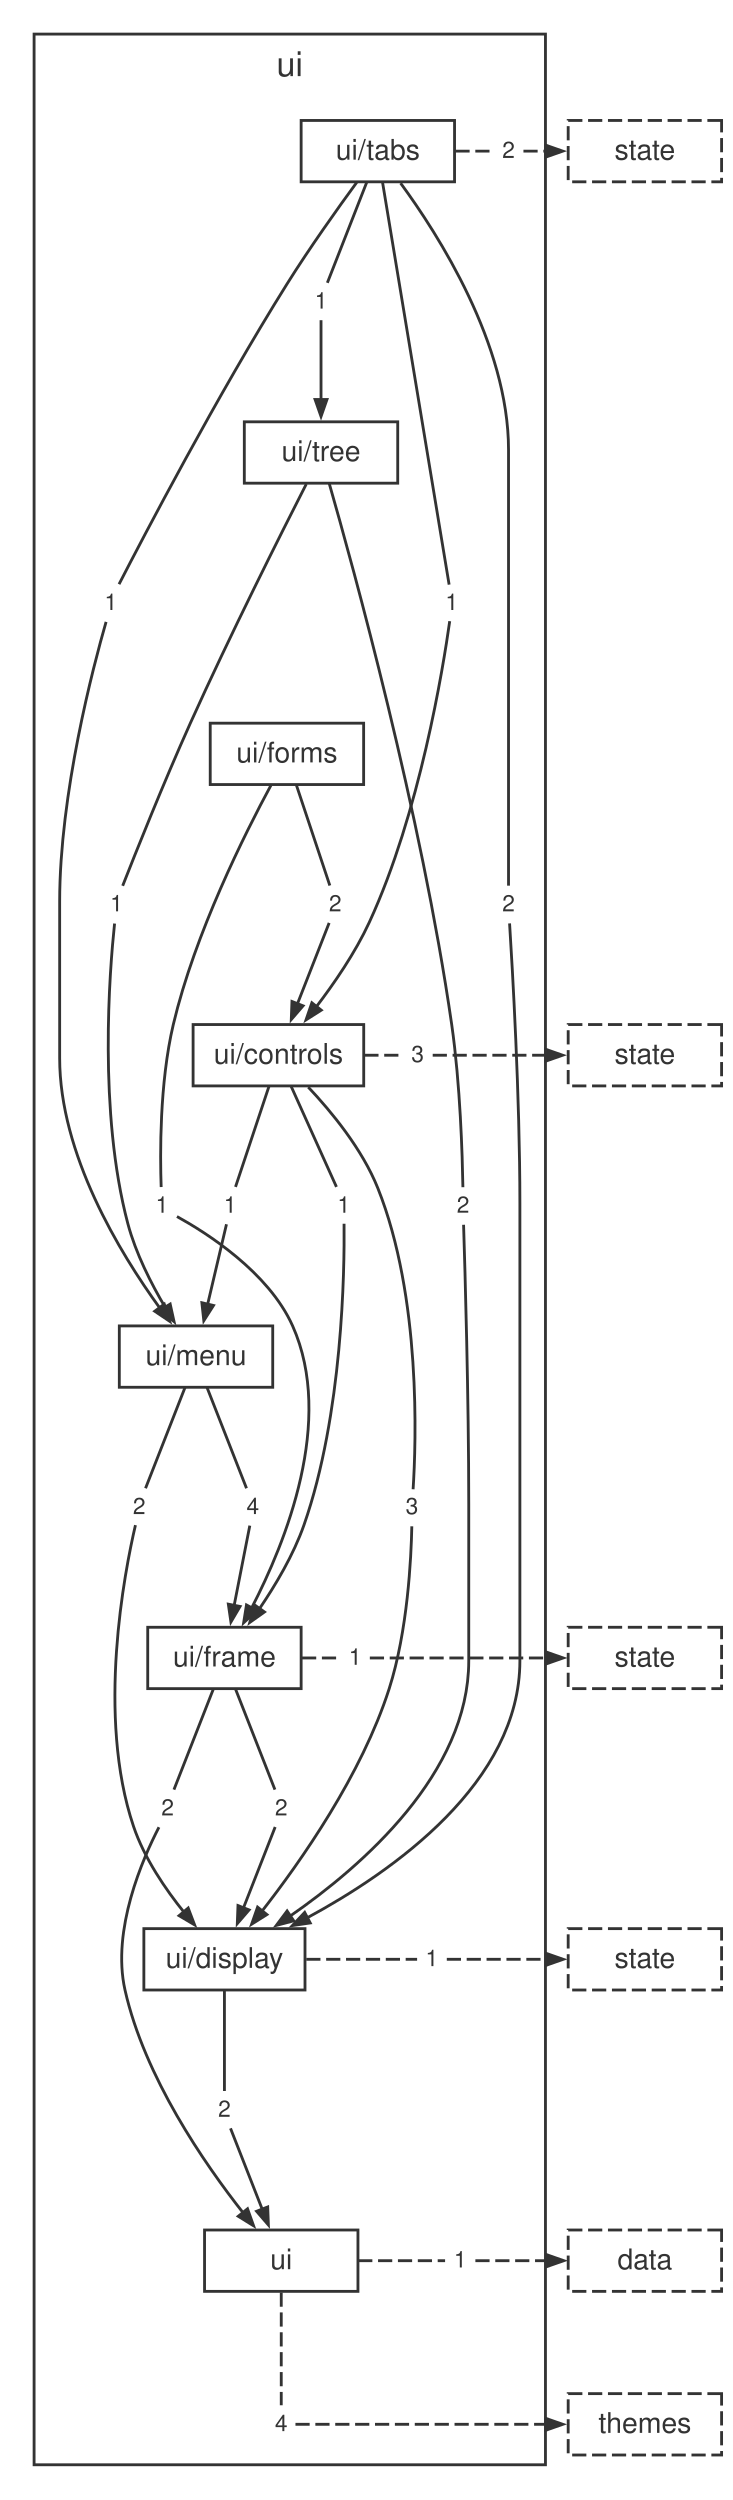
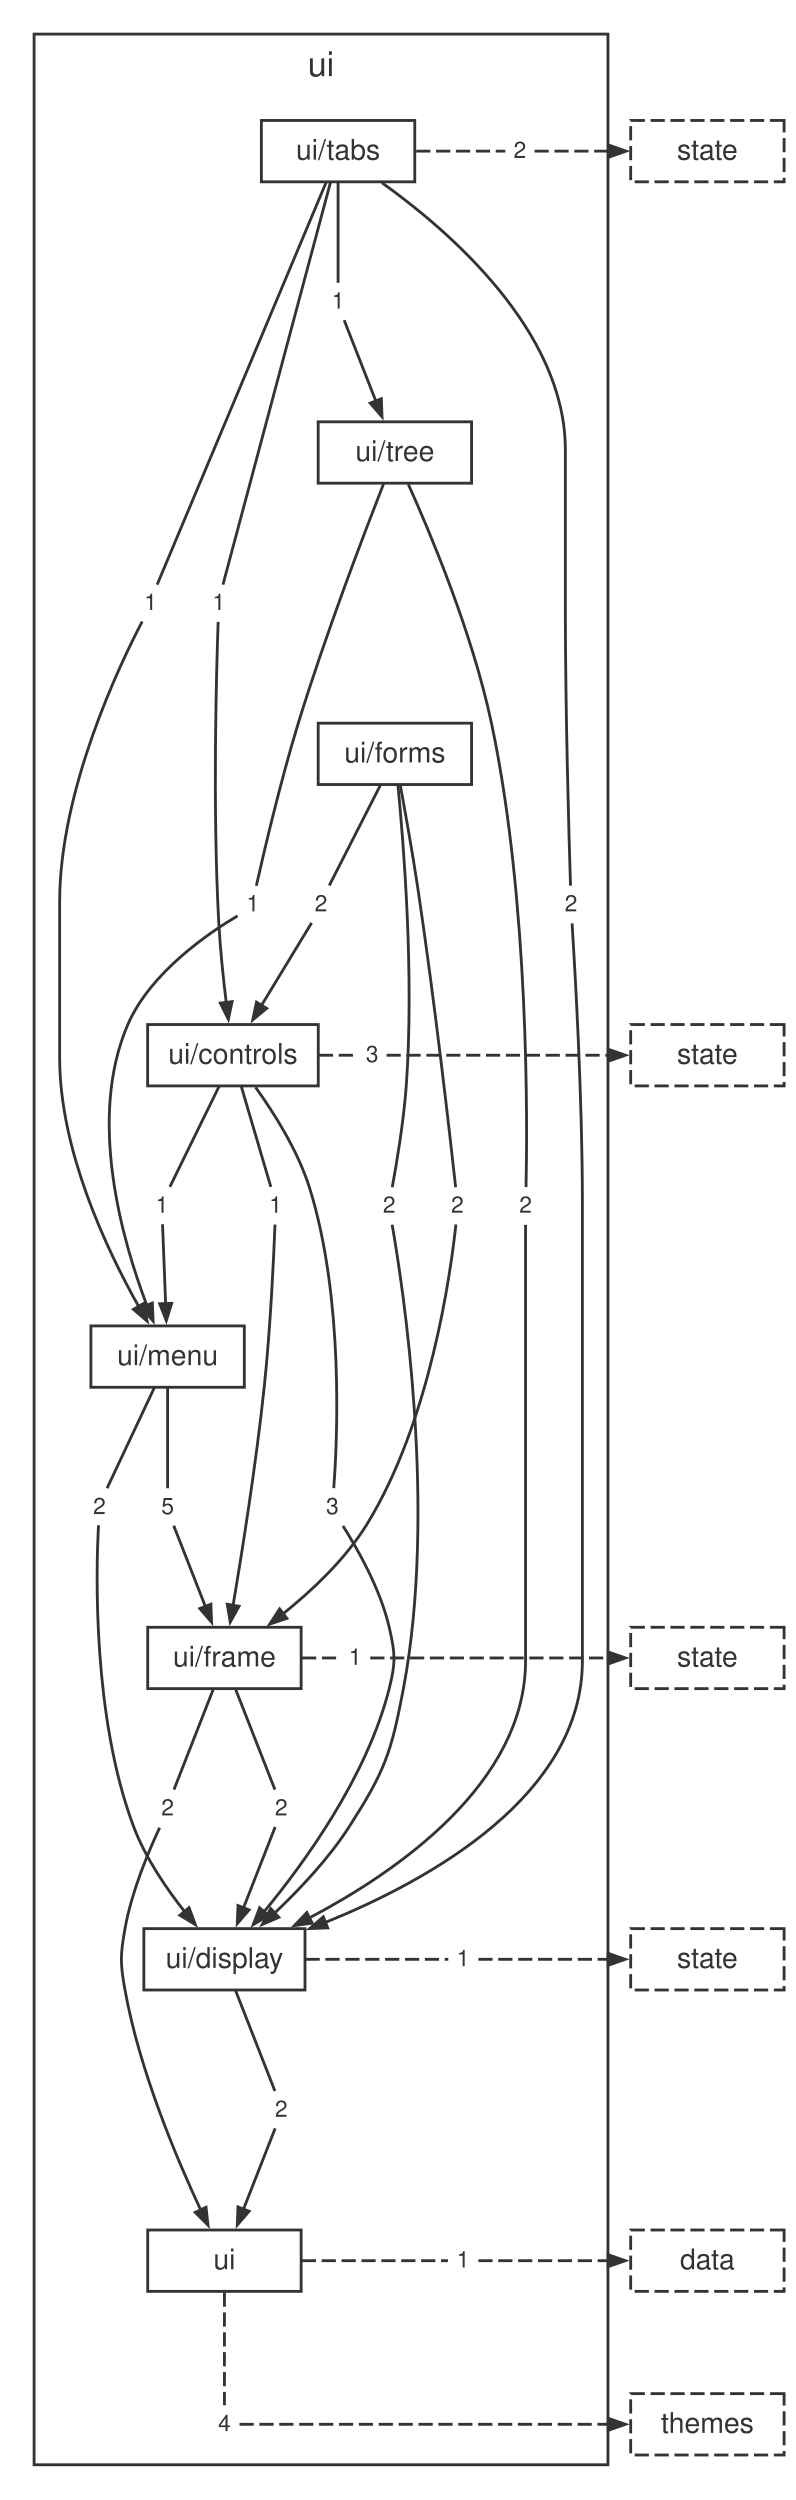
- <svg xmlns="http://www.w3.org/2000/svg" width="258pt" height="880pt" viewBox="0.00 0.00 258.00 880.00">
+ <svg xmlns="http://www.w3.org/2000/svg" width="280pt" height="880pt" viewBox="0.00 0.00 280.00 880.00">
  <style>svg { color: #333333; } @media (prefers-color-scheme: dark) { svg { color: #cccccc; background: #1e1e1e; } }</style>
  <g id="graph0" class="graph" transform="scale(1 1) rotate(0) translate(4 875.6)">
    <g id="clust1" class="cluster">
-       <polygon fill="none" stroke="currentColor" points="8,-8 8,-863.6 188,-863.6 188,-8 8,-8" />
-       <text fill="currentColor" xml:space="preserve" text-anchor="middle" x="98" y="-848.8" font-family="Helvetica,Arial,sans-serif" font-size="12.00">ui</text>
+       <polygon fill="none" stroke="currentColor" points="8,-8 8,-863.6 210,-863.6 210,-8 8,-8" />
+       <text fill="currentColor" xml:space="preserve" text-anchor="middle" x="109" y="-848.8" font-family="Helvetica,Arial,sans-serif" font-size="12.00">ui</text>
    </g>
    <g id="node1" class="node">
-       <polygon fill="none" stroke="currentColor" points="156,-833.2 102,-833.2 102,-811.6 156,-811.6 156,-833.2" />
-       <text fill="currentColor" xml:space="preserve" text-anchor="middle" x="129" y="-819.4" font-family="Helvetica,Arial,sans-serif" font-size="10.00">ui/tabs</text>
+       <polygon fill="none" stroke="currentColor" points="142,-833.2 88,-833.2 88,-811.6 142,-811.6 142,-833.2" />
+       <text fill="currentColor" xml:space="preserve" text-anchor="middle" x="115" y="-819.4" font-family="Helvetica,Arial,sans-serif" font-size="10.00">ui/tabs</text>
    </g>
    <g id="node2" class="node">
-       <polygon fill="none" stroke="currentColor" points="136,-727.12 82,-727.12 82,-705.52 136,-705.52 136,-727.12" />
-       <text fill="currentColor" xml:space="preserve" text-anchor="middle" x="109" y="-713.32" font-family="Helvetica,Arial,sans-serif" font-size="10.00">ui/tree</text>
+       <polygon fill="none" stroke="currentColor" points="162,-727.12 108,-727.12 108,-705.52 162,-705.52 162,-727.12" />
+       <text fill="currentColor" xml:space="preserve" text-anchor="middle" x="135" y="-713.32" font-family="Helvetica,Arial,sans-serif" font-size="10.00">ui/tree</text>
    </g>
    <g id="node9" class="node">
-       <polygon fill="none" stroke="none" points="159.88,-669.52 150.12,-669.52 150.12,-657.04 159.88,-657.04 159.88,-669.52" />
-       <text fill="currentColor" xml:space="preserve" text-anchor="middle" x="155" y="-660.88" font-family="Helvetica,Arial,sans-serif" font-size="8.00">1</text>
+       <polygon fill="none" stroke="none" points="77.88,-669.52 68.12,-669.52 68.12,-657.04 77.88,-657.04 77.88,-669.52" />
+       <text fill="currentColor" xml:space="preserve" text-anchor="middle" x="73" y="-660.88" font-family="Helvetica,Arial,sans-serif" font-size="8.00">1</text>
    </g>
    <g id="edge8" class="edge">
-       <path fill="none" stroke="currentColor" d="M130.63,-811.57C135.56,-781.74 150.27,-692.88 154.09,-669.81" />
+       <path fill="none" stroke="currentColor" d="M112.37,-811.57C104.4,-781.74 80.65,-692.88 74.48,-669.81" />
    </g>
    <g id="node10" class="node">
-       <polygon fill="none" stroke="none" points="179.88,-563.44 170.12,-563.44 170.12,-550.96 179.88,-550.96 179.88,-563.44" />
-       <text fill="currentColor" xml:space="preserve" text-anchor="middle" x="175" y="-554.8" font-family="Helvetica,Arial,sans-serif" font-size="8.00">2</text>
+       <polygon fill="none" stroke="none" points="201.88,-563.44 192.12,-563.44 192.12,-550.96 201.88,-550.96 201.88,-563.44" />
+       <text fill="currentColor" xml:space="preserve" text-anchor="middle" x="197" y="-554.8" font-family="Helvetica,Arial,sans-serif" font-size="8.00">2</text>
    </g>
    <g id="edge10" class="edge">
-       <path fill="none" stroke="currentColor" d="M137.01,-811.13C150.19,-793.18 175,-754.46 175,-717.32 175,-717.32 175,-717.32 175,-662.28 175,-624.7 175,-579.48 175,-563.84" />
+       <path fill="none" stroke="currentColor" d="M130.42,-811.28C153.67,-794.68 195,-759.25 195,-717.32 195,-717.32 195,-717.32 195,-662.28 195,-624.69 196.32,-579.47 196.82,-563.84" />
    </g>
    <g id="node11" class="node">
-       <polygon fill="none" stroke="none" points="39.88,-669.52 30.12,-669.52 30.12,-657.04 39.88,-657.04 39.88,-669.52" />
-       <text fill="currentColor" xml:space="preserve" text-anchor="middle" x="35" y="-660.88" font-family="Helvetica,Arial,sans-serif" font-size="8.00">1</text>
+       <polygon fill="none" stroke="none" points="53.88,-669.52 44.12,-669.52 44.12,-657.04 53.88,-657.04 53.88,-669.52" />
+       <text fill="currentColor" xml:space="preserve" text-anchor="middle" x="49" y="-660.88" font-family="Helvetica,Arial,sans-serif" font-size="8.00">1</text>
    </g>
    <g id="edge12" class="edge">
-       <path fill="none" stroke="currentColor" d="M121.58,-811.41C114.89,-802.27 104.92,-788.26 97,-775.6 72.36,-736.22 46.43,-686.54 37.9,-669.96" />
+       <path fill="none" stroke="currentColor" d="M110.87,-811.57C98.34,-781.74 61.01,-692.88 51.32,-669.81" />
    </g>
    <g id="node12" class="node">
-       <polygon fill="none" stroke="none" points="113.88,-775.6 104.12,-775.6 104.12,-763.12 113.88,-763.12 113.88,-775.6" />
-       <text fill="currentColor" xml:space="preserve" text-anchor="middle" x="109" y="-766.96" font-family="Helvetica,Arial,sans-serif" font-size="8.00">1</text>
+       <polygon fill="none" stroke="none" points="119.88,-775.6 110.12,-775.6 110.12,-763.12 119.88,-763.12 119.88,-775.6" />
+       <text fill="currentColor" xml:space="preserve" text-anchor="middle" x="115" y="-766.96" font-family="Helvetica,Arial,sans-serif" font-size="8.00">1</text>
    </g>
    <g id="edge14" class="edge">
-       <path fill="none" stroke="currentColor" d="M125.14,-811.56C121.01,-801.01 114.6,-784.64 111.23,-776.05" />
+       <path fill="none" stroke="currentColor" d="M115,-811.56C115,-801.01 115,-784.64 115,-776.05" />
    </g>
    <g id="node13" class="node">
-       <polygon fill="none" stroke="none" points="179.88,-828.64 170.12,-828.64 170.12,-816.16 179.88,-816.16 179.88,-828.64" />
-       <text fill="currentColor" xml:space="preserve" text-anchor="middle" x="175" y="-820" font-family="Helvetica,Arial,sans-serif" font-size="8.00">2</text>
+       <polygon fill="none" stroke="none" points="183.88,-828.64 174.12,-828.64 174.12,-816.16 183.88,-816.16 183.88,-828.64" />
+       <text fill="currentColor" xml:space="preserve" text-anchor="middle" x="179" y="-820" font-family="Helvetica,Arial,sans-serif" font-size="8.00">2</text>
    </g>
    <g id="edge16" class="edge">
-       <path fill="none" stroke="currentColor" stroke-dasharray="5,2" d="M156.31,-822.4C160.79,-822.4 165.27,-822.4 169.74,-822.4" />
+       <path fill="none" stroke="currentColor" stroke-dasharray="5,2" d="M142.5,-822.4C152.96,-822.4 163.41,-822.4 173.87,-822.4" />
    </g>
    <g id="node3" class="node">
-       <polygon fill="none" stroke="currentColor" points="124,-621.04 70,-621.04 70,-599.44 124,-599.44 124,-621.04" />
-       <text fill="currentColor" xml:space="preserve" text-anchor="middle" x="97" y="-607.24" font-family="Helvetica,Arial,sans-serif" font-size="10.00">ui/forms</text>
+       <polygon fill="none" stroke="currentColor" points="162,-621.04 108,-621.04 108,-599.44 162,-599.44 162,-621.04" />
+       <text fill="currentColor" xml:space="preserve" text-anchor="middle" x="135" y="-607.24" font-family="Helvetica,Arial,sans-serif" font-size="10.00">ui/forms</text>
    </g>
    <g id="node14" class="node">
-       <polygon fill="none" stroke="none" points="163.88,-457.36 154.12,-457.36 154.12,-444.88 163.88,-444.88 163.88,-457.36" />
-       <text fill="currentColor" xml:space="preserve" text-anchor="middle" x="159" y="-448.72" font-family="Helvetica,Arial,sans-serif" font-size="8.00">2</text>
+       <polygon fill="none" stroke="none" points="185.88,-457.36 176.12,-457.36 176.12,-444.88 185.88,-444.88 185.88,-457.36" />
+       <text fill="currentColor" xml:space="preserve" text-anchor="middle" x="181" y="-448.72" font-family="Helvetica,Arial,sans-serif" font-size="8.00">2</text>
    </g>
    <g id="edge18" class="edge">
-       <path fill="none" stroke="currentColor" d="M111.89,-705.42C120.21,-676.44 144.32,-589.14 155,-514.96 158.02,-493.97 158.76,-468.7 158.94,-457.7" />
+       <path fill="none" stroke="currentColor" d="M139.73,-705.13C147.39,-688.13 162.3,-652.7 169,-621.04 182.33,-558.05 181.63,-479.21 181.16,-457.74" />
    </g>
    <g id="node15" class="node">
-       <polygon fill="none" stroke="none" points="41.88,-563.44 32.12,-563.44 32.12,-550.96 41.88,-550.96 41.88,-563.44" />
-       <text fill="currentColor" xml:space="preserve" text-anchor="middle" x="37" y="-554.8" font-family="Helvetica,Arial,sans-serif" font-size="8.00">1</text>
+       <polygon fill="none" stroke="none" points="89.88,-563.44 80.12,-563.44 80.12,-550.96 89.88,-550.96 89.88,-563.44" />
+       <text fill="currentColor" xml:space="preserve" text-anchor="middle" x="85" y="-554.8" font-family="Helvetica,Arial,sans-serif" font-size="8.00">1</text>
    </g>
    <g id="edge20" class="edge">
-       <path fill="none" stroke="currentColor" d="M103.82,-705.23C95.08,-688.09 76.98,-652.09 63,-621.04 53.6,-600.15 43.51,-574.84 39.18,-563.8" />
+       <path fill="none" stroke="currentColor" d="M131,-705.24C124.29,-688.11 110.54,-652.15 101,-621.04 94.59,-600.16 88.71,-574.84 86.23,-563.8" />
    </g>
    <g id="node4" class="node">
-       <polygon fill="none" stroke="currentColor" points="124.03,-514.96 63.97,-514.96 63.97,-493.36 124.03,-493.36 124.03,-514.96" />
-       <text fill="currentColor" xml:space="preserve" text-anchor="middle" x="94" y="-501.16" font-family="Helvetica,Arial,sans-serif" font-size="10.00">ui/controls</text>
+       <polygon fill="none" stroke="currentColor" points="108.03,-514.96 47.97,-514.96 47.97,-493.36 108.03,-493.36 108.03,-514.96" />
+       <text fill="currentColor" xml:space="preserve" text-anchor="middle" x="78" y="-501.16" font-family="Helvetica,Arial,sans-serif" font-size="10.00">ui/controls</text>
    </g>
    <g id="node16" class="node">
-       <polygon fill="none" stroke="none" points="118.88,-563.44 109.12,-563.44 109.12,-550.96 118.88,-550.96 118.88,-563.44" />
-       <text fill="currentColor" xml:space="preserve" text-anchor="middle" x="114" y="-554.8" font-family="Helvetica,Arial,sans-serif" font-size="8.00">2</text>
+       <polygon fill="none" stroke="none" points="113.88,-563.44 104.12,-563.44 104.12,-550.96 113.88,-550.96 113.88,-563.44" />
+       <text fill="currentColor" xml:space="preserve" text-anchor="middle" x="109" y="-554.8" font-family="Helvetica,Arial,sans-serif" font-size="8.00">2</text>
    </g>
    <g id="edge22" class="edge">
-       <path fill="none" stroke="currentColor" d="M100.28,-599.4C103.79,-588.85 109.24,-572.48 112.1,-563.89" />
+       <path fill="none" stroke="currentColor" d="M129.99,-599.4C124.62,-588.85 116.27,-572.48 111.9,-563.89" />
    </g>
    <g id="node17" class="node">
+       <polygon fill="none" stroke="none" points="137.88,-457.36 128.12,-457.36 128.12,-444.88 137.88,-444.88 137.88,-457.36" />
+       <text fill="currentColor" xml:space="preserve" text-anchor="middle" x="133" y="-448.72" font-family="Helvetica,Arial,sans-serif" font-size="8.00">2</text>
+     </g>
+     <g id="edge24" class="edge">
+       <path fill="none" stroke="currentColor" d="M136.09,-599C138.07,-578.77 141.82,-532.31 139,-493.36 138.07,-480.52 135.53,-465.59 134.07,-457.7" />
+     </g>
+     <g id="node18" class="node">
+       <polygon fill="none" stroke="none" points="161.88,-457.36 152.12,-457.36 152.12,-444.88 161.88,-444.88 161.88,-457.36" />
+       <text fill="currentColor" xml:space="preserve" text-anchor="middle" x="157" y="-448.72" font-family="Helvetica,Arial,sans-serif" font-size="8.00">2</text>
+     </g>
+     <g id="edge26" class="edge">
+       <path fill="none" stroke="currentColor" d="M136.92,-599.08C138.63,-589.81 141.15,-575.73 143,-563.44 149.07,-522.99 154.6,-473.99 156.39,-457.69" />
+     </g>
+     <g id="node5" class="node">
+       <polygon fill="none" stroke="currentColor" points="82,-408.88 28,-408.88 28,-387.28 82,-387.28 82,-408.88" />
+       <text fill="currentColor" xml:space="preserve" text-anchor="middle" x="55" y="-395.08" font-family="Helvetica,Arial,sans-serif" font-size="10.00">ui/menu</text>
+     </g>
+     <g id="node19" class="node">
+       <polygon fill="none" stroke="none" points="117.88,-351.28 108.12,-351.28 108.12,-338.8 117.88,-338.8 117.88,-351.28" />
+       <text fill="currentColor" xml:space="preserve" text-anchor="middle" x="113" y="-342.64" font-family="Helvetica,Arial,sans-serif" font-size="8.00">3</text>
+     </g>
+     <g id="edge28" class="edge">
+       <path fill="none" stroke="currentColor" d="M85.93,-492.9C92.32,-484.03 100.88,-470.58 105,-457.36 117.11,-418.51 114.74,-368.49 113.49,-351.77" />
+     </g>
+     <g id="node20" class="node">
+       <polygon fill="none" stroke="none" points="97.88,-457.36 88.12,-457.36 88.12,-444.88 97.88,-444.88 97.88,-457.36" />
+       <text fill="currentColor" xml:space="preserve" text-anchor="middle" x="93" y="-448.72" font-family="Helvetica,Arial,sans-serif" font-size="8.00">1</text>
+     </g>
+     <g id="edge30" class="edge">
+       <path fill="none" stroke="currentColor" d="M80.89,-493.32C83.99,-482.77 88.8,-466.4 91.33,-457.81" />
+     </g>
+     <g id="node21" class="node">
      <polygon fill="none" stroke="none" points="57.88,-457.36 48.12,-457.36 48.12,-444.88 57.88,-444.88 57.88,-457.36" />
      <text fill="currentColor" xml:space="preserve" text-anchor="middle" x="53" y="-448.72" font-family="Helvetica,Arial,sans-serif" font-size="8.00">1</text>
    </g>
-     <g id="edge24" class="edge">
-       <path fill="none" stroke="currentColor" d="M91.37,-599.17C82.28,-582.33 64.62,-547.14 57,-514.96 52.12,-494.32 52.34,-468.88 52.73,-457.76" />
-     </g>
-     <g id="node5" class="node">
-       <polygon fill="none" stroke="currentColor" points="92,-408.88 38,-408.88 38,-387.28 92,-387.28 92,-408.88" />
-       <text fill="currentColor" xml:space="preserve" text-anchor="middle" x="65" y="-395.08" font-family="Helvetica,Arial,sans-serif" font-size="10.00">ui/menu</text>
-     </g>
-     <g id="node18" class="node">
-       <polygon fill="none" stroke="none" points="145.88,-351.28 136.12,-351.28 136.12,-338.8 145.88,-338.8 145.88,-351.28" />
-       <text fill="currentColor" xml:space="preserve" text-anchor="middle" x="141" y="-342.64" font-family="Helvetica,Arial,sans-serif" font-size="8.00">3</text>
-     </g>
-     <g id="edge26" class="edge">
-       <path fill="none" stroke="currentColor" d="M104.5,-492.93C112.67,-484.27 123.51,-471.11 129,-457.36 144.28,-419.09 142.48,-367.86 141.41,-351.38" />
-     </g>
-     <g id="node19" class="node">
-       <polygon fill="none" stroke="none" points="121.88,-457.36 112.12,-457.36 112.12,-444.88 121.88,-444.88 121.88,-457.36" />
-       <text fill="currentColor" xml:space="preserve" text-anchor="middle" x="117" y="-448.72" font-family="Helvetica,Arial,sans-serif" font-size="8.00">1</text>
-     </g>
-     <g id="edge28" class="edge">
-       <path fill="none" stroke="currentColor" d="M98.43,-493.32C103.19,-482.77 110.57,-466.4 114.43,-457.81" />
-     </g>
-     <g id="node20" class="node">
-       <polygon fill="none" stroke="none" points="81.88,-457.36 72.12,-457.36 72.12,-444.88 81.88,-444.88 81.88,-457.36" />
-       <text fill="currentColor" xml:space="preserve" text-anchor="middle" x="77" y="-448.72" font-family="Helvetica,Arial,sans-serif" font-size="8.00">1</text>
-     </g>
-     <g id="edge30" class="edge">
-       <path fill="none" stroke="currentColor" d="M90.72,-493.32C87.21,-482.77 81.76,-466.4 78.9,-457.81" />
-     </g>
-     <g id="node21" class="node">
-       <polygon fill="none" stroke="none" points="147.88,-510.4 138.12,-510.4 138.12,-497.92 147.88,-497.92 147.88,-510.4" />
-       <text fill="currentColor" xml:space="preserve" text-anchor="middle" x="143" y="-501.76" font-family="Helvetica,Arial,sans-serif" font-size="8.00">3</text>
-     </g>
    <g id="edge32" class="edge">
-       <path fill="none" stroke="currentColor" stroke-dasharray="5,2" d="M124.24,-504.16C128.74,-504.16 133.23,-504.16 137.72,-504.16" />
+       <path fill="none" stroke="currentColor" d="M73.18,-493.32C68.01,-482.77 59.99,-466.4 55.79,-457.81" />
+     </g>
+     <g id="node22" class="node">
+       <polygon fill="none" stroke="none" points="131.88,-510.4 122.12,-510.4 122.12,-497.92 131.88,-497.92 131.88,-510.4" />
+       <text fill="currentColor" xml:space="preserve" text-anchor="middle" x="127" y="-501.76" font-family="Helvetica,Arial,sans-serif" font-size="8.00">3</text>
+     </g>
+     <g id="edge34" class="edge">
+       <path fill="none" stroke="currentColor" stroke-dasharray="5,2" d="M108.24,-504.16C112.74,-504.16 117.23,-504.16 121.72,-504.16" />
    </g>
    <g id="node6" class="node">
      <polygon fill="none" stroke="currentColor" points="102,-302.8 48,-302.8 48,-281.2 102,-281.2 102,-302.8" />
      <text fill="currentColor" xml:space="preserve" text-anchor="middle" x="75" y="-289" font-family="Helvetica,Arial,sans-serif" font-size="10.00">ui/frame</text>
    </g>
-     <g id="node22" class="node">
-       <polygon fill="none" stroke="none" points="49.88,-351.28 40.12,-351.28 40.12,-338.8 49.88,-338.8 49.88,-351.28" />
-       <text fill="currentColor" xml:space="preserve" text-anchor="middle" x="45" y="-342.64" font-family="Helvetica,Arial,sans-serif" font-size="8.00">2</text>
-     </g>
-     <g id="edge34" class="edge">
-       <path fill="none" stroke="currentColor" d="M61.14,-387.24C57.01,-376.69 50.6,-360.32 47.23,-351.73" />
-     </g>
    <g id="node23" class="node">
-       <polygon fill="none" stroke="none" points="89.88,-351.28 80.12,-351.28 80.12,-338.8 89.88,-338.8 89.88,-351.28" />
-       <text fill="currentColor" xml:space="preserve" text-anchor="middle" x="85" y="-342.64" font-family="Helvetica,Arial,sans-serif" font-size="8.00">4</text>
+       <polygon fill="none" stroke="none" points="35.88,-351.28 26.12,-351.28 26.12,-338.8 35.88,-338.8 35.88,-351.28" />
+       <text fill="currentColor" xml:space="preserve" text-anchor="middle" x="31" y="-342.64" font-family="Helvetica,Arial,sans-serif" font-size="8.00">2</text>
    </g>
    <g id="edge36" class="edge">
-       <path fill="none" stroke="currentColor" d="M68.86,-387.24C72.99,-376.69 79.4,-360.32 82.77,-351.73" />
+       <path fill="none" stroke="currentColor" d="M50.37,-387.24C45.41,-376.69 37.71,-360.32 33.68,-351.73" />
+     </g>
+     <g id="node24" class="node">
+       <polygon fill="none" stroke="none" points="59.88,-351.28 50.12,-351.28 50.12,-338.8 59.88,-338.8 59.88,-351.28" />
+       <text fill="currentColor" xml:space="preserve" text-anchor="middle" x="55" y="-342.64" font-family="Helvetica,Arial,sans-serif" font-size="8.00">5</text>
+     </g>
+     <g id="edge38" class="edge">
+       <path fill="none" stroke="currentColor" d="M55,-387.24C55,-376.69 55,-360.32 55,-351.73" />
    </g>
    <g id="node7" class="node">
      <polygon fill="none" stroke="currentColor" points="103.36,-196.72 46.64,-196.72 46.64,-175.12 103.36,-175.12 103.36,-196.72" />
      <text fill="currentColor" xml:space="preserve" text-anchor="middle" x="75" y="-182.92" font-family="Helvetica,Arial,sans-serif" font-size="10.00">ui/display</text>
    </g>
-     <g id="node24" class="node">
+     <g id="node25" class="node">
      <polygon fill="none" stroke="none" points="59.88,-245.2 50.12,-245.2 50.12,-232.72 59.88,-232.72 59.88,-245.2" />
      <text fill="currentColor" xml:space="preserve" text-anchor="middle" x="55" y="-236.56" font-family="Helvetica,Arial,sans-serif" font-size="8.00">2</text>
    </g>
-     <g id="edge38" class="edge">
+     <g id="edge40" class="edge">
      <path fill="none" stroke="currentColor" d="M71.14,-281.16C67.01,-270.61 60.6,-254.24 57.23,-245.65" />
    </g>
-     <g id="node25" class="node">
+     <g id="node26" class="node">
      <polygon fill="none" stroke="none" points="99.88,-245.2 90.12,-245.2 90.12,-232.72 99.88,-232.72 99.88,-245.2" />
      <text fill="currentColor" xml:space="preserve" text-anchor="middle" x="95" y="-236.56" font-family="Helvetica,Arial,sans-serif" font-size="8.00">2</text>
    </g>
-     <g id="edge40" class="edge">
+     <g id="edge42" class="edge">
      <path fill="none" stroke="currentColor" d="M78.86,-281.16C82.99,-270.61 89.4,-254.24 92.77,-245.65" />
    </g>
-     <g id="node26" class="node">
+     <g id="node27" class="node">
      <polygon fill="none" stroke="none" points="125.88,-298.24 116.12,-298.24 116.12,-285.76 125.88,-285.76 125.88,-298.24" />
      <text fill="currentColor" xml:space="preserve" text-anchor="middle" x="121" y="-289.6" font-family="Helvetica,Arial,sans-serif" font-size="8.00">1</text>
    </g>
-     <g id="edge42" class="edge">
+     <g id="edge44" class="edge">
      <path fill="none" stroke="currentColor" stroke-dasharray="5,2" d="M102.31,-292C106.79,-292 111.27,-292 115.74,-292" />
    </g>
    <g id="node8" class="node">
-       <polygon fill="none" stroke="currentColor" points="122,-90.64 68,-90.64 68,-69.04 122,-69.04 122,-90.64" />
-       <text fill="currentColor" xml:space="preserve" text-anchor="middle" x="95" y="-76.84" font-family="Helvetica,Arial,sans-serif" font-size="10.00">ui</text>
-     </g>
-     <g id="node27" class="node">
-       <polygon fill="none" stroke="none" points="79.88,-139.12 70.12,-139.12 70.12,-126.64 79.88,-126.64 79.88,-139.12" />
-       <text fill="currentColor" xml:space="preserve" text-anchor="middle" x="75" y="-130.48" font-family="Helvetica,Arial,sans-serif" font-size="8.00">2</text>
-     </g>
-     <g id="edge44" class="edge">
-       <path fill="none" stroke="currentColor" d="M75,-175.08C75,-164.53 75,-148.16 75,-139.57" />
+       <polygon fill="none" stroke="currentColor" points="102,-90.64 48,-90.64 48,-69.04 102,-69.04 102,-90.64" />
+       <text fill="currentColor" xml:space="preserve" text-anchor="middle" x="75" y="-76.84" font-family="Helvetica,Arial,sans-serif" font-size="10.00">ui</text>
    </g>
    <g id="node28" class="node">
-       <polygon fill="none" stroke="none" points="152.88,-192.16 143.12,-192.16 143.12,-179.68 152.88,-179.68 152.88,-192.16" />
-       <text fill="currentColor" xml:space="preserve" text-anchor="middle" x="148" y="-183.52" font-family="Helvetica,Arial,sans-serif" font-size="8.00">1</text>
+       <polygon fill="none" stroke="none" points="99.88,-139.12 90.12,-139.12 90.12,-126.64 99.88,-126.64 99.88,-139.12" />
+       <text fill="currentColor" xml:space="preserve" text-anchor="middle" x="95" y="-130.48" font-family="Helvetica,Arial,sans-serif" font-size="8.00">2</text>
    </g>
    <g id="edge46" class="edge">
-       <path fill="none" stroke="currentColor" stroke-dasharray="5,2" d="M103.8,-185.92C116.81,-185.92 129.81,-185.92 142.82,-185.92" />
+       <path fill="none" stroke="currentColor" d="M78.86,-175.08C82.99,-164.53 89.4,-148.16 92.77,-139.57" />
    </g>
    <g id="node29" class="node">
-       <polygon fill="none" stroke="none" points="162.88,-86.08 153.12,-86.08 153.12,-73.6 162.88,-73.6 162.88,-86.08" />
-       <text fill="currentColor" xml:space="preserve" text-anchor="middle" x="158" y="-77.44" font-family="Helvetica,Arial,sans-serif" font-size="8.00">1</text>
+       <polygon fill="none" stroke="none" points="163.88,-192.16 154.12,-192.16 154.12,-179.68 163.88,-179.68 163.88,-192.16" />
+       <text fill="currentColor" xml:space="preserve" text-anchor="middle" x="159" y="-183.52" font-family="Helvetica,Arial,sans-serif" font-size="8.00">1</text>
    </g>
    <g id="edge48" class="edge">
-       <path fill="none" stroke="currentColor" stroke-dasharray="5,2" d="M122.07,-79.84C132.27,-79.84 142.47,-79.84 152.67,-79.84" />
+       <path fill="none" stroke="currentColor" stroke-dasharray="5,2" d="M103.55,-185.92C120.3,-185.92 137.05,-185.92 153.8,-185.92" />
    </g>
    <g id="node30" class="node">
-       <polygon fill="none" stroke="none" points="99.88,-28.48 90.12,-28.48 90.12,-16 99.88,-16 99.88,-28.48" />
-       <text fill="currentColor" xml:space="preserve" text-anchor="middle" x="95" y="-19.84" font-family="Helvetica,Arial,sans-serif" font-size="8.00">4</text>
+       <polygon fill="none" stroke="none" points="163.88,-86.08 154.12,-86.08 154.12,-73.6 163.88,-73.6 163.88,-86.08" />
+       <text fill="currentColor" xml:space="preserve" text-anchor="middle" x="159" y="-77.44" font-family="Helvetica,Arial,sans-serif" font-size="8.00">1</text>
    </g>
    <g id="edge50" class="edge">
-       <path fill="none" stroke="currentColor" stroke-dasharray="5,2" d="M95,-68.64C95,-56.98 95,-38.3 95,-28.95" />
+       <path fill="none" stroke="currentColor" stroke-dasharray="5,2" d="M102.23,-79.84C119.38,-79.84 136.53,-79.84 153.68,-79.84" />
+     </g>
+     <g id="node31" class="node">
+       <polygon fill="none" stroke="none" points="79.88,-28.48 70.12,-28.48 70.12,-16 79.88,-16 79.88,-28.48" />
+       <text fill="currentColor" xml:space="preserve" text-anchor="middle" x="75" y="-19.84" font-family="Helvetica,Arial,sans-serif" font-size="8.00">4</text>
+     </g>
+     <g id="edge52" class="edge">
+       <path fill="none" stroke="currentColor" stroke-dasharray="5,2" d="M75,-68.64C75,-56.98 75,-38.3 75,-28.95" />
    </g>
    <g id="edge9" class="edge">
-       <path fill="none" stroke="currentColor" d="M154.3,-656.95C151.99,-640.52 143.74,-589.4 126,-550.96 121.05,-540.23 113.56,-529.33 107.07,-520.86" />
-       <polygon fill="currentColor" stroke="currentColor" points="109.08,-520.02 103.72,-516.61 105.78,-522.62 109.08,-520.02" />
+       <path fill="none" stroke="currentColor" d="M72.79,-656.71C72.21,-640.43 70.79,-591.49 73,-550.96 73.51,-541.54 74.61,-531.09 75.65,-522.54" />
+       <polygon fill="currentColor" stroke="currentColor" points="77.71,-523.04 76.38,-516.82 73.54,-522.51 77.71,-523.04" />
    </g>
    <g id="edge11" class="edge">
-       <path fill="none" stroke="currentColor" d="M175.37,-550.56C176.36,-534.93 179,-489.73 179,-452.12 179,-452.12 179,-452.12 179,-291 179,-248.31 134.68,-217 103.91,-200.41" />
-       <polygon fill="currentColor" stroke="currentColor" points="105.2,-198.72 98.91,-197.8 103.25,-202.44 105.2,-198.72" />
+       <path fill="none" stroke="currentColor" d="M197.37,-550.56C198.36,-534.93 201,-489.73 201,-452.12 201,-452.12 201,-452.12 201,-291 201,-243.72 147.62,-213.9 110.35,-198.83" />
+       <polygon fill="currentColor" stroke="currentColor" points="111.35,-196.97 105,-196.74 109.82,-200.88 111.35,-196.97" />
    </g>
    <g id="edge13" class="edge">
-       <path fill="none" stroke="currentColor" d="M33.34,-656.7C28.88,-641.21 17,-596.34 17,-558.2 17,-558.2 17,-558.2 17,-503.16 17,-469.4 38.08,-434.68 52.3,-415.1" />
-       <polygon fill="currentColor" stroke="currentColor" points="53.82,-416.57 55.73,-410.5 50.46,-414.05 53.82,-416.57" />
+       <path fill="none" stroke="currentColor" d="M46.05,-656.82C38.12,-641.65 17,-597.52 17,-558.2 17,-558.2 17,-558.2 17,-503.16 17,-470.64 33.57,-435.68 44.83,-415.68" />
+       <polygon fill="currentColor" stroke="currentColor" points="46.6,-416.82 47.79,-410.57 42.97,-414.71 46.6,-416.82" />
    </g>
    <g id="edge15" class="edge">
-       <path fill="none" stroke="currentColor" d="M109,-762.9C109,-756.24 109,-744.67 109,-734.85" />
-       <polygon fill="currentColor" stroke="currentColor" points="111.1,-734.99 109,-728.99 106.9,-734.99 111.1,-734.99" />
-     </g>
-     <g id="node31" class="node">
-       <polygon fill="none" stroke="currentColor" stroke-dasharray="5,2" points="250,-833.2 196,-833.2 196,-811.6 250,-811.6 250,-833.2" />
-       <text fill="currentColor" xml:space="preserve" text-anchor="middle" x="223" y="-819.4" font-family="Helvetica,Arial,sans-serif" font-size="10.00">state</text>
+       <path fill="none" stroke="currentColor" d="M117.14,-762.9C119.8,-756.11 124.46,-744.21 128.36,-734.27" />
+       <polygon fill="currentColor" stroke="currentColor" points="130.23,-735.24 130.47,-728.89 126.32,-733.71 130.23,-735.24" />
+     </g>
+     <g id="node32" class="node">
+       <polygon fill="none" stroke="currentColor" stroke-dasharray="5,2" points="272,-833.2 218,-833.2 218,-811.6 272,-811.6 272,-833.2" />
+       <text fill="currentColor" xml:space="preserve" text-anchor="middle" x="245" y="-819.4" font-family="Helvetica,Arial,sans-serif" font-size="10.00">state</text>
    </g>
    <g id="edge17" class="edge">
-       <path fill="none" stroke="currentColor" stroke-dasharray="5,2" d="M180.25,-822.4C182.97,-822.4 185.69,-822.4 188.41,-822.4" />
-       <polygon fill="currentColor" stroke="currentColor" points="188.1,-824.5 194.1,-822.4 188.1,-820.3 188.1,-824.5" />
+       <path fill="none" stroke="currentColor" stroke-dasharray="5,2" d="M184.16,-822.4C192.95,-822.4 201.73,-822.4 210.52,-822.4" />
+       <polygon fill="currentColor" stroke="currentColor" points="210.39,-824.5 216.39,-822.4 210.39,-820.3 210.39,-824.5" />
    </g>
    <g id="edge19" class="edge">
-       <path fill="none" stroke="currentColor" d="M159.18,-444.48C159.68,-428.85 161,-383.63 161,-346.04 161,-346.04 161,-346.04 161,-291 161,-251.46 123.65,-218.83 98.18,-201.18" />
-       <polygon fill="currentColor" stroke="currentColor" points="99.4,-199.47 93.25,-197.86 97.06,-202.95 99.4,-199.47" />
+       <path fill="none" stroke="currentColor" d="M181,-444.48C181,-428.84 181,-383.62 181,-346.04 181,-346.04 181,-346.04 181,-291 181,-248.02 136.08,-216.89 104.73,-200.4" />
+       <polygon fill="currentColor" stroke="currentColor" points="105.91,-198.65 99.61,-197.79 104,-202.39 105.91,-198.65" />
    </g>
    <g id="edge21" class="edge">
-       <path fill="none" stroke="currentColor" d="M36.33,-550.51C34.57,-533.9 30.59,-484.13 41,-444.88 43.76,-434.47 49.2,-423.76 54.21,-415.32" />
-       <polygon fill="currentColor" stroke="currentColor" points="55.9,-416.58 57.27,-410.37 52.33,-414.37 55.9,-416.58" />
+       <path fill="none" stroke="currentColor" d="M79.62,-553.21C69.75,-547.38 48.99,-533.4 41,-514.96 26.75,-482.08 38.87,-439.32 47.73,-416.03" />
+       <polygon fill="currentColor" stroke="currentColor" points="49.62,-416.94 49.89,-410.59 45.72,-415.39 49.62,-416.94" />
    </g>
    <g id="edge23" class="edge">
-       <path fill="none" stroke="currentColor" d="M111.86,-550.74C109.2,-543.95 104.54,-532.05 100.64,-522.11" />
-       <polygon fill="currentColor" stroke="currentColor" points="102.68,-521.55 98.53,-516.73 98.77,-523.08 102.68,-521.55" />
+       <path fill="none" stroke="currentColor" d="M105.68,-550.74C101.48,-543.82 94.05,-531.58 87.94,-521.53" />
+       <polygon fill="currentColor" stroke="currentColor" points="89.87,-520.65 84.96,-516.61 86.28,-522.83 89.87,-520.65" />
    </g>
    <g id="edge25" class="edge">
-       <path fill="none" stroke="currentColor" d="M58.29,-447.38C68.47,-441.77 90.52,-427.88 99,-408.88 113.88,-375.56 96.56,-332.69 84.55,-309.56" />
-       <polygon fill="currentColor" stroke="currentColor" points="86.46,-308.67 81.76,-304.39 82.76,-310.66 86.46,-308.67" />
+       <path fill="none" stroke="currentColor" d="M134.03,-444.51C137.79,-423.07 149.93,-344.34 138,-281.2 133.7,-258.46 131.48,-252.21 119,-232.72 111.71,-221.34 101.32,-210.36 92.46,-202" />
+       <polygon fill="currentColor" stroke="currentColor" points="94.14,-200.69 88.3,-198.18 91.3,-203.79 94.14,-200.69" />
    </g>
    <g id="edge27" class="edge">
-       <path fill="none" stroke="currentColor" d="M140.96,-338.34C140.74,-327.13 139.5,-301.52 133,-281.2 123.33,-250.94 101.96,-220.45 88.04,-202.64" />
-       <polygon fill="currentColor" stroke="currentColor" points="89.95,-201.67 84.57,-198.29 86.67,-204.29 89.95,-201.67" />
+       <path fill="none" stroke="currentColor" d="M156.48,-444.6C154.66,-427.6 147.45,-375.04 125,-338.8 117.43,-326.59 105.72,-315.61 95.53,-307.46" />
+       <polygon fill="currentColor" stroke="currentColor" points="96.98,-305.93 90.95,-303.93 94.42,-309.26 96.98,-305.93" />
    </g>
    <g id="edge29" class="edge">
-       <path fill="none" stroke="currentColor" d="M117.11,-444.84C117.29,-428.54 116.65,-377.77 103,-338.8 99.32,-328.29 92.97,-317.61 87.25,-309.21" />
-       <polygon fill="currentColor" stroke="currentColor" points="89.1,-308.19 83.92,-304.5 85.67,-310.62 89.1,-308.19" />
+       <path fill="none" stroke="currentColor" d="M116.72,-338.47C121.59,-330.82 129.86,-316.45 133,-302.8 135.15,-293.44 135.34,-290.51 133,-281.2 125.26,-250.39 103.33,-220.06 88.76,-202.43" />
+       <polygon fill="currentColor" stroke="currentColor" points="90.59,-201.34 85.12,-198.12 87.39,-204.05 90.59,-201.34" />
    </g>
    <g id="edge31" class="edge">
-       <path fill="none" stroke="currentColor" d="M75.72,-444.66C74.14,-437.94 71.38,-426.2 69.05,-416.32" />
-       <polygon fill="currentColor" stroke="currentColor" points="71.15,-416.07 67.74,-410.71 67.06,-417.03 71.15,-416.07" />
-     </g>
-     <g id="node32" class="node">
-       <polygon fill="none" stroke="currentColor" stroke-dasharray="5,2" points="250,-514.96 196,-514.96 196,-493.36 250,-493.36 250,-514.96" />
-       <text fill="currentColor" xml:space="preserve" text-anchor="middle" x="223" y="-501.16" font-family="Helvetica,Arial,sans-serif" font-size="10.00">state</text>
+       <path fill="none" stroke="currentColor" d="M92.8,-444.56C92.38,-433.58 91.23,-408.37 89,-387.28 86.15,-360.35 81.22,-329.33 78.04,-310.45" />
+       <polygon fill="currentColor" stroke="currentColor" points="80.13,-310.2 77.05,-304.64 75.99,-310.91 80.13,-310.2" />
    </g>
    <g id="edge33" class="edge">
-       <path fill="none" stroke="currentColor" stroke-dasharray="5,2" d="M148.31,-504.16C161.61,-504.16 174.9,-504.16 188.19,-504.16" />
-       <polygon fill="currentColor" stroke="currentColor" points="188.06,-506.26 194.06,-504.16 188.06,-502.06 188.06,-506.26" />
+       <path fill="none" stroke="currentColor" d="M53.21,-444.66C53.47,-438 53.93,-426.43 54.31,-416.61" />
+       <polygon fill="currentColor" stroke="currentColor" points="56.41,-416.83 54.54,-410.75 52.21,-416.67 56.41,-416.83" />
+     </g>
+     <g id="node33" class="node">
+       <polygon fill="none" stroke="currentColor" stroke-dasharray="5,2" points="272,-514.96 218,-514.96 218,-493.36 272,-493.36 272,-514.96" />
+       <text fill="currentColor" xml:space="preserve" text-anchor="middle" x="245" y="-501.16" font-family="Helvetica,Arial,sans-serif" font-size="10.00">state</text>
    </g>
    <g id="edge35" class="edge">
-       <path fill="none" stroke="currentColor" d="M43.68,-338.75C39.87,-322.41 29.89,-271.55 43,-232.72 46.78,-221.52 54.21,-210.6 60.97,-202.24" />
-       <polygon fill="currentColor" stroke="currentColor" points="62.24,-203.98 64.5,-198.04 59.03,-201.28 62.24,-203.98" />
+       <path fill="none" stroke="currentColor" stroke-dasharray="5,2" d="M132.07,-504.16C158.15,-504.16 184.22,-504.16 210.3,-504.16" />
+       <polygon fill="currentColor" stroke="currentColor" points="210.14,-506.26 216.14,-504.16 210.14,-502.06 210.14,-506.26" />
    </g>
    <g id="edge37" class="edge">
-       <path fill="none" stroke="currentColor" d="M83.93,-338.58C82.63,-331.92 80.36,-320.35 78.43,-310.53" />
-       <polygon fill="currentColor" stroke="currentColor" points="80.5,-310.13 77.28,-304.65 76.37,-310.94 80.5,-310.13" />
+       <path fill="none" stroke="currentColor" d="M30.66,-338.72C29.8,-322.33 28.54,-271.31 43,-232.72 47.15,-221.65 54.6,-210.74 61.27,-202.35" />
+       <polygon fill="currentColor" stroke="currentColor" points="62.55,-204.1 64.75,-198.13 59.31,-201.42 62.55,-204.1" />
    </g>
    <g id="edge39" class="edge">
-       <path fill="none" stroke="currentColor" d="M51.95,-232.42C46.3,-221.49 35.22,-196.35 40,-175.12 46.88,-144.56 67.81,-114.15 81.77,-96.45" />
-       <polygon fill="currentColor" stroke="currentColor" points="83.13,-98.11 85.26,-92.12 79.86,-95.47 83.13,-98.11" />
+       <path fill="none" stroke="currentColor" d="M57.14,-338.58C59.8,-331.79 64.46,-319.89 68.36,-309.95" />
+       <polygon fill="currentColor" stroke="currentColor" points="70.23,-310.92 70.47,-304.57 66.32,-309.39 70.23,-310.92" />
    </g>
    <g id="edge41" class="edge">
+       <path fill="none" stroke="currentColor" d="M52.2,-232.26C48.54,-224.47 42.33,-209.93 40,-196.72 38.33,-187.27 38.3,-184.57 40,-175.12 45.07,-146.9 58.03,-116.09 66.68,-97.63" />
+       <polygon fill="currentColor" stroke="currentColor" points="68.52,-98.65 69.22,-92.33 64.73,-96.84 68.52,-98.65" />
+     </g>
+     <g id="edge43" class="edge">
      <path fill="none" stroke="currentColor" d="M92.86,-232.5C90.2,-225.71 85.54,-213.81 81.64,-203.87" />
      <polygon fill="currentColor" stroke="currentColor" points="83.68,-203.31 79.53,-198.49 79.77,-204.84 83.68,-203.31" />
    </g>
-     <g id="node33" class="node">
-       <polygon fill="none" stroke="currentColor" stroke-dasharray="5,2" points="250,-302.8 196,-302.8 196,-281.2 250,-281.2 250,-302.8" />
-       <text fill="currentColor" xml:space="preserve" text-anchor="middle" x="223" y="-289" font-family="Helvetica,Arial,sans-serif" font-size="10.00">state</text>
-     </g>
-     <g id="edge43" class="edge">
-       <path fill="none" stroke="currentColor" stroke-dasharray="5,2" d="M126.18,-292C146.93,-292 167.68,-292 188.43,-292" />
-       <polygon fill="currentColor" stroke="currentColor" points="188.26,-294.1 194.26,-292 188.26,-289.9 188.26,-294.1" />
+     <g id="node34" class="node">
+       <polygon fill="none" stroke="currentColor" stroke-dasharray="5,2" points="272,-302.8 218,-302.8 218,-281.2 272,-281.2 272,-302.8" />
+       <text fill="currentColor" xml:space="preserve" text-anchor="middle" x="245" y="-289" font-family="Helvetica,Arial,sans-serif" font-size="10.00">state</text>
    </g>
    <g id="edge45" class="edge">
-       <path fill="none" stroke="currentColor" d="M77.14,-126.42C79.8,-119.63 84.46,-107.73 88.36,-97.79" />
-       <polygon fill="currentColor" stroke="currentColor" points="90.23,-98.76 90.47,-92.41 86.32,-97.23 90.23,-98.76" />
-     </g>
-     <g id="node34" class="node">
-       <polygon fill="none" stroke="currentColor" stroke-dasharray="5,2" points="250,-196.72 196,-196.72 196,-175.12 250,-175.12 250,-196.72" />
-       <text fill="currentColor" xml:space="preserve" text-anchor="middle" x="223" y="-182.92" font-family="Helvetica,Arial,sans-serif" font-size="10.00">state</text>
+       <path fill="none" stroke="currentColor" stroke-dasharray="5,2" d="M126.33,-292C154.27,-292 182.22,-292 210.16,-292" />
+       <polygon fill="currentColor" stroke="currentColor" points="210.14,-294.1 216.14,-292 210.14,-289.9 210.14,-294.1" />
    </g>
    <g id="edge47" class="edge">
-       <path fill="none" stroke="currentColor" stroke-dasharray="5,2" d="M153.27,-185.92C165,-185.92 176.73,-185.92 188.46,-185.92" />
-       <polygon fill="currentColor" stroke="currentColor" points="188.25,-188.02 194.25,-185.92 188.25,-183.82 188.25,-188.02" />
+       <path fill="none" stroke="currentColor" d="M92.86,-126.42C90.2,-119.63 85.54,-107.73 81.64,-97.79" />
+       <polygon fill="currentColor" stroke="currentColor" points="83.68,-97.23 79.53,-92.41 79.77,-98.76 83.68,-97.23" />
    </g>
    <g id="node35" class="node">
-       <polygon fill="none" stroke="currentColor" stroke-dasharray="5,2" points="250,-90.64 196,-90.64 196,-69.04 250,-69.04 250,-90.64" />
-       <text fill="currentColor" xml:space="preserve" text-anchor="middle" x="223" y="-76.84" font-family="Helvetica,Arial,sans-serif" font-size="10.00">data</text>
+       <polygon fill="none" stroke="currentColor" stroke-dasharray="5,2" points="272,-196.72 218,-196.72 218,-175.12 272,-175.12 272,-196.72" />
+       <text fill="currentColor" xml:space="preserve" text-anchor="middle" x="245" y="-182.92" font-family="Helvetica,Arial,sans-serif" font-size="10.00">state</text>
    </g>
    <g id="edge49" class="edge">
-       <path fill="none" stroke="currentColor" stroke-dasharray="5,2" d="M163.33,-79.84C171.74,-79.84 180.16,-79.84 188.57,-79.84" />
-       <polygon fill="currentColor" stroke="currentColor" points="188.45,-81.94 194.45,-79.84 188.45,-77.74 188.45,-81.94" />
+       <path fill="none" stroke="currentColor" stroke-dasharray="5,2" d="M164.38,-185.92C179.62,-185.92 194.87,-185.92 210.12,-185.92" />
+       <polygon fill="currentColor" stroke="currentColor" points="210.09,-188.02 216.09,-185.92 210.09,-183.82 210.09,-188.02" />
    </g>
    <g id="node36" class="node">
-       <polygon fill="none" stroke="currentColor" stroke-dasharray="5,2" points="250,-33.04 196,-33.04 196,-11.44 250,-11.44 250,-33.04" />
-       <text fill="currentColor" xml:space="preserve" text-anchor="middle" x="223" y="-19.24" font-family="Helvetica,Arial,sans-serif" font-size="10.00">themes</text>
+       <polygon fill="none" stroke="currentColor" stroke-dasharray="5,2" points="272,-90.64 218,-90.64 218,-69.04 272,-69.04 272,-90.64" />
+       <text fill="currentColor" xml:space="preserve" text-anchor="middle" x="245" y="-76.84" font-family="Helvetica,Arial,sans-serif" font-size="10.00">data</text>
    </g>
    <g id="edge51" class="edge">
-       <path fill="none" stroke="currentColor" stroke-dasharray="5,2" d="M100,-22.24C129.38,-22.24 158.76,-22.24 188.14,-22.24" />
-       <polygon fill="currentColor" stroke="currentColor" points="188.1,-24.34 194.1,-22.24 188.1,-20.14 188.1,-24.34" />
+       <path fill="none" stroke="currentColor" stroke-dasharray="5,2" d="M164.38,-79.84C179.62,-79.84 194.87,-79.84 210.12,-79.84" />
+       <polygon fill="currentColor" stroke="currentColor" points="210.09,-81.94 216.09,-79.84 210.09,-77.74 210.09,-81.94" />
+     </g>
+     <g id="node37" class="node">
+       <polygon fill="none" stroke="currentColor" stroke-dasharray="5,2" points="272,-33.04 218,-33.04 218,-11.44 272,-11.44 272,-33.04" />
+       <text fill="currentColor" xml:space="preserve" text-anchor="middle" x="245" y="-19.24" font-family="Helvetica,Arial,sans-serif" font-size="10.00">themes</text>
+     </g>
+     <g id="edge53" class="edge">
+       <path fill="none" stroke="currentColor" stroke-dasharray="5,2" d="M80.31,-22.24C123.59,-22.24 166.87,-22.24 210.15,-22.24" />
+       <polygon fill="currentColor" stroke="currentColor" points="210.15,-24.34 216.15,-22.24 210.15,-20.14 210.15,-24.34" />
    </g>
  </g>
</svg>
